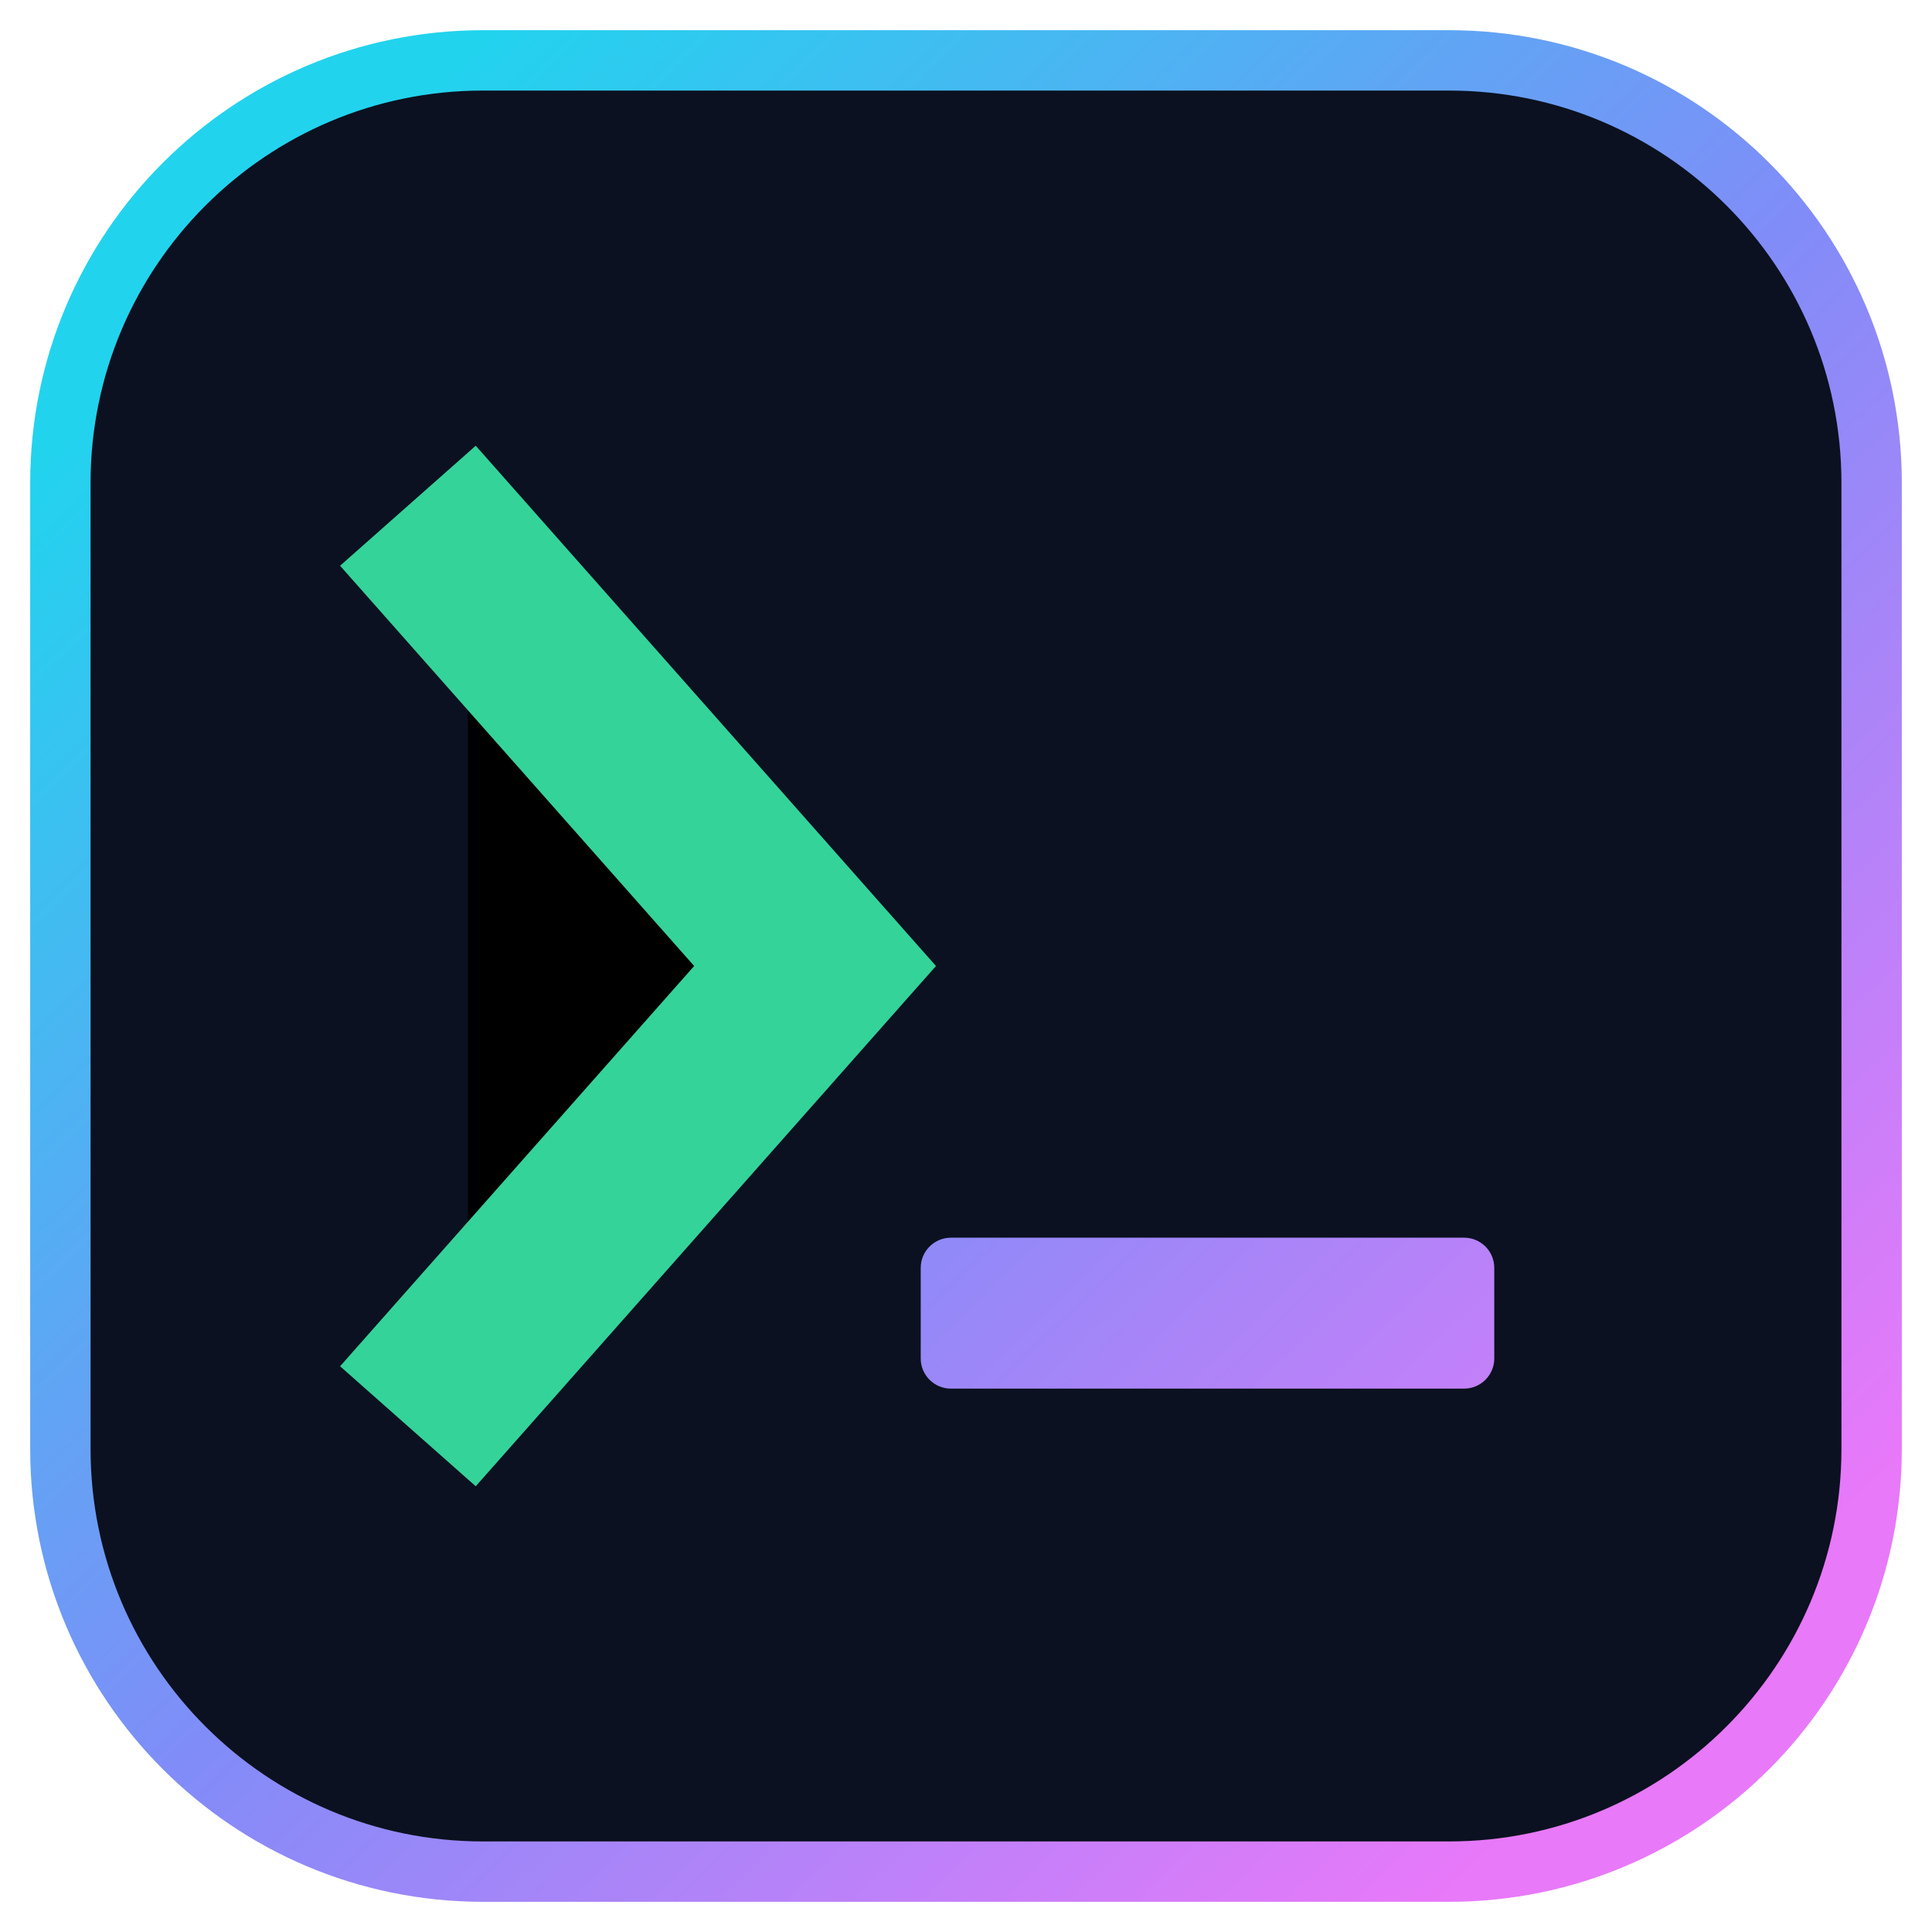
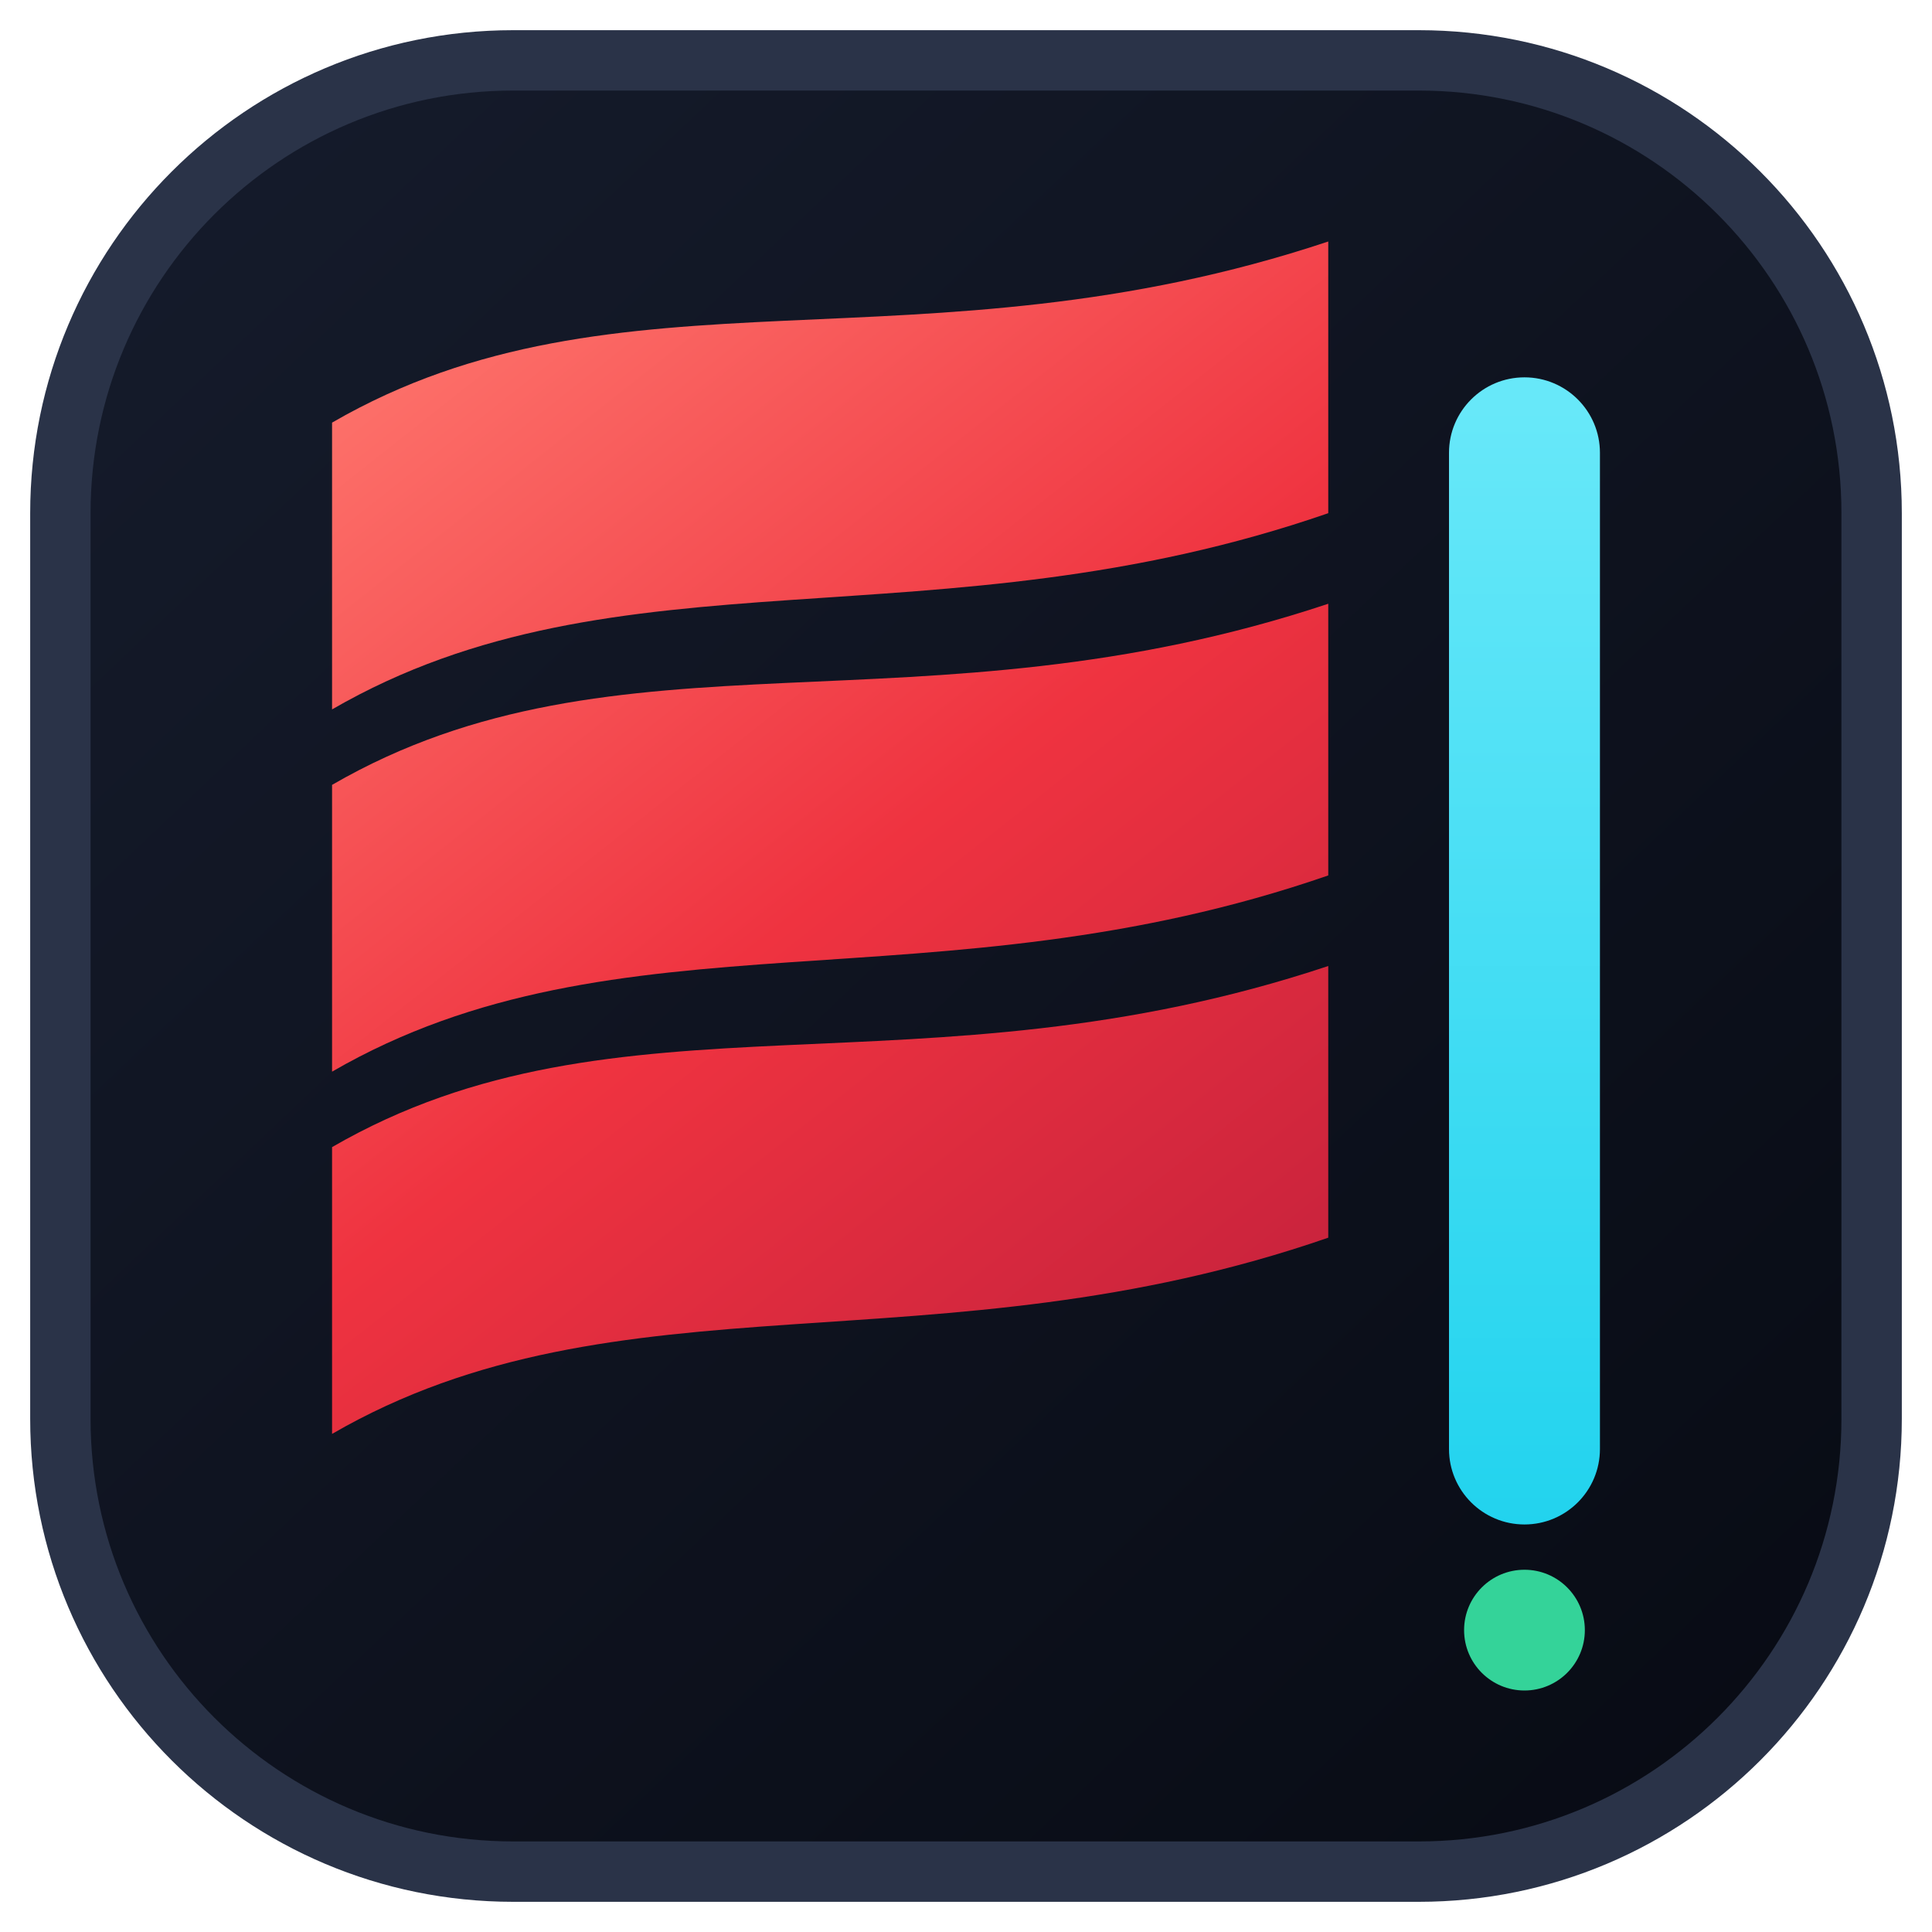
- <svg xmlns="http://www.w3.org/2000/svg" width="128" height="128" viewBox="0 0 128 128" role="img" aria-label="glyphora logo">
+ <svg xmlns="http://www.w3.org/2000/svg" width="128" height="128" viewBox="0 0 128 128" role="img" aria-labelledby="title desc">
  <defs>
-     <linearGradient id="g" x1="18" y1="16" x2="110" y2="112" gradientUnits="userSpaceOnUse">
-       <stop stop-color="#22D3EE" />
-       <stop offset=".52" stop-color="#818CF8" />
-       <stop offset="1" stop-color="#E879F9" />
+     <linearGradient id="bg" x1="10" y1="8" x2="118" y2="122" gradientUnits="userSpaceOnUse">
+       <stop stop-color="#151B2B" />
+       <stop offset="1" stop-color="#080B14" />
+     </linearGradient>
+     <linearGradient id="scala" x1="22" y1="18" x2="90" y2="104" gradientUnits="userSpaceOnUse">
+       <stop stop-color="#FF7A70" />
+       <stop offset=".48" stop-color="#EF3340" />
+       <stop offset="1" stop-color="#B91C3B" />
+     </linearGradient>
+     <linearGradient id="cursor" x1="97" y1="27" x2="97" y2="101" gradientUnits="userSpaceOnUse">
+       <stop stop-color="#67E8F9" />
+       <stop offset="1" stop-color="#22D3EE" />
    </linearGradient>
  </defs>
-   <rect x="4" y="4" width="120" height="120" rx="28" fill="#0B1120" stroke="url(#g)" stroke-width="4" />
-   <path d="M31 38L54 64L31 90" stroke="#34D399" stroke-width="12" stroke-linecap="square" stroke-linejoin="miter" />
-   <rect x="61" y="82" width="38" height="10" rx="2" fill="url(#g)" />
+   <rect x="4" y="4" width="120" height="120" rx="30" fill="url(#bg)" stroke="#2A3348" stroke-width="4" />
+   <path d="M22 28C41 17 61 25 88 16V34C62 43 41 36 22 47Z" fill="url(#scala)" />
+   <path d="M22 52C41 41 61 49 88 40V58C62 67 41 60 22 71Z" fill="url(#scala)" />
+   <path d="M22 76C41 65 61 73 88 64V82C62 91 41 84 22 95Z" fill="url(#scala)" />
+   <rect x="96" y="25" width="10" height="76" rx="5" fill="url(#cursor)" />
+   <circle cx="101" cy="108" r="4" fill="#34D399" />
</svg>
